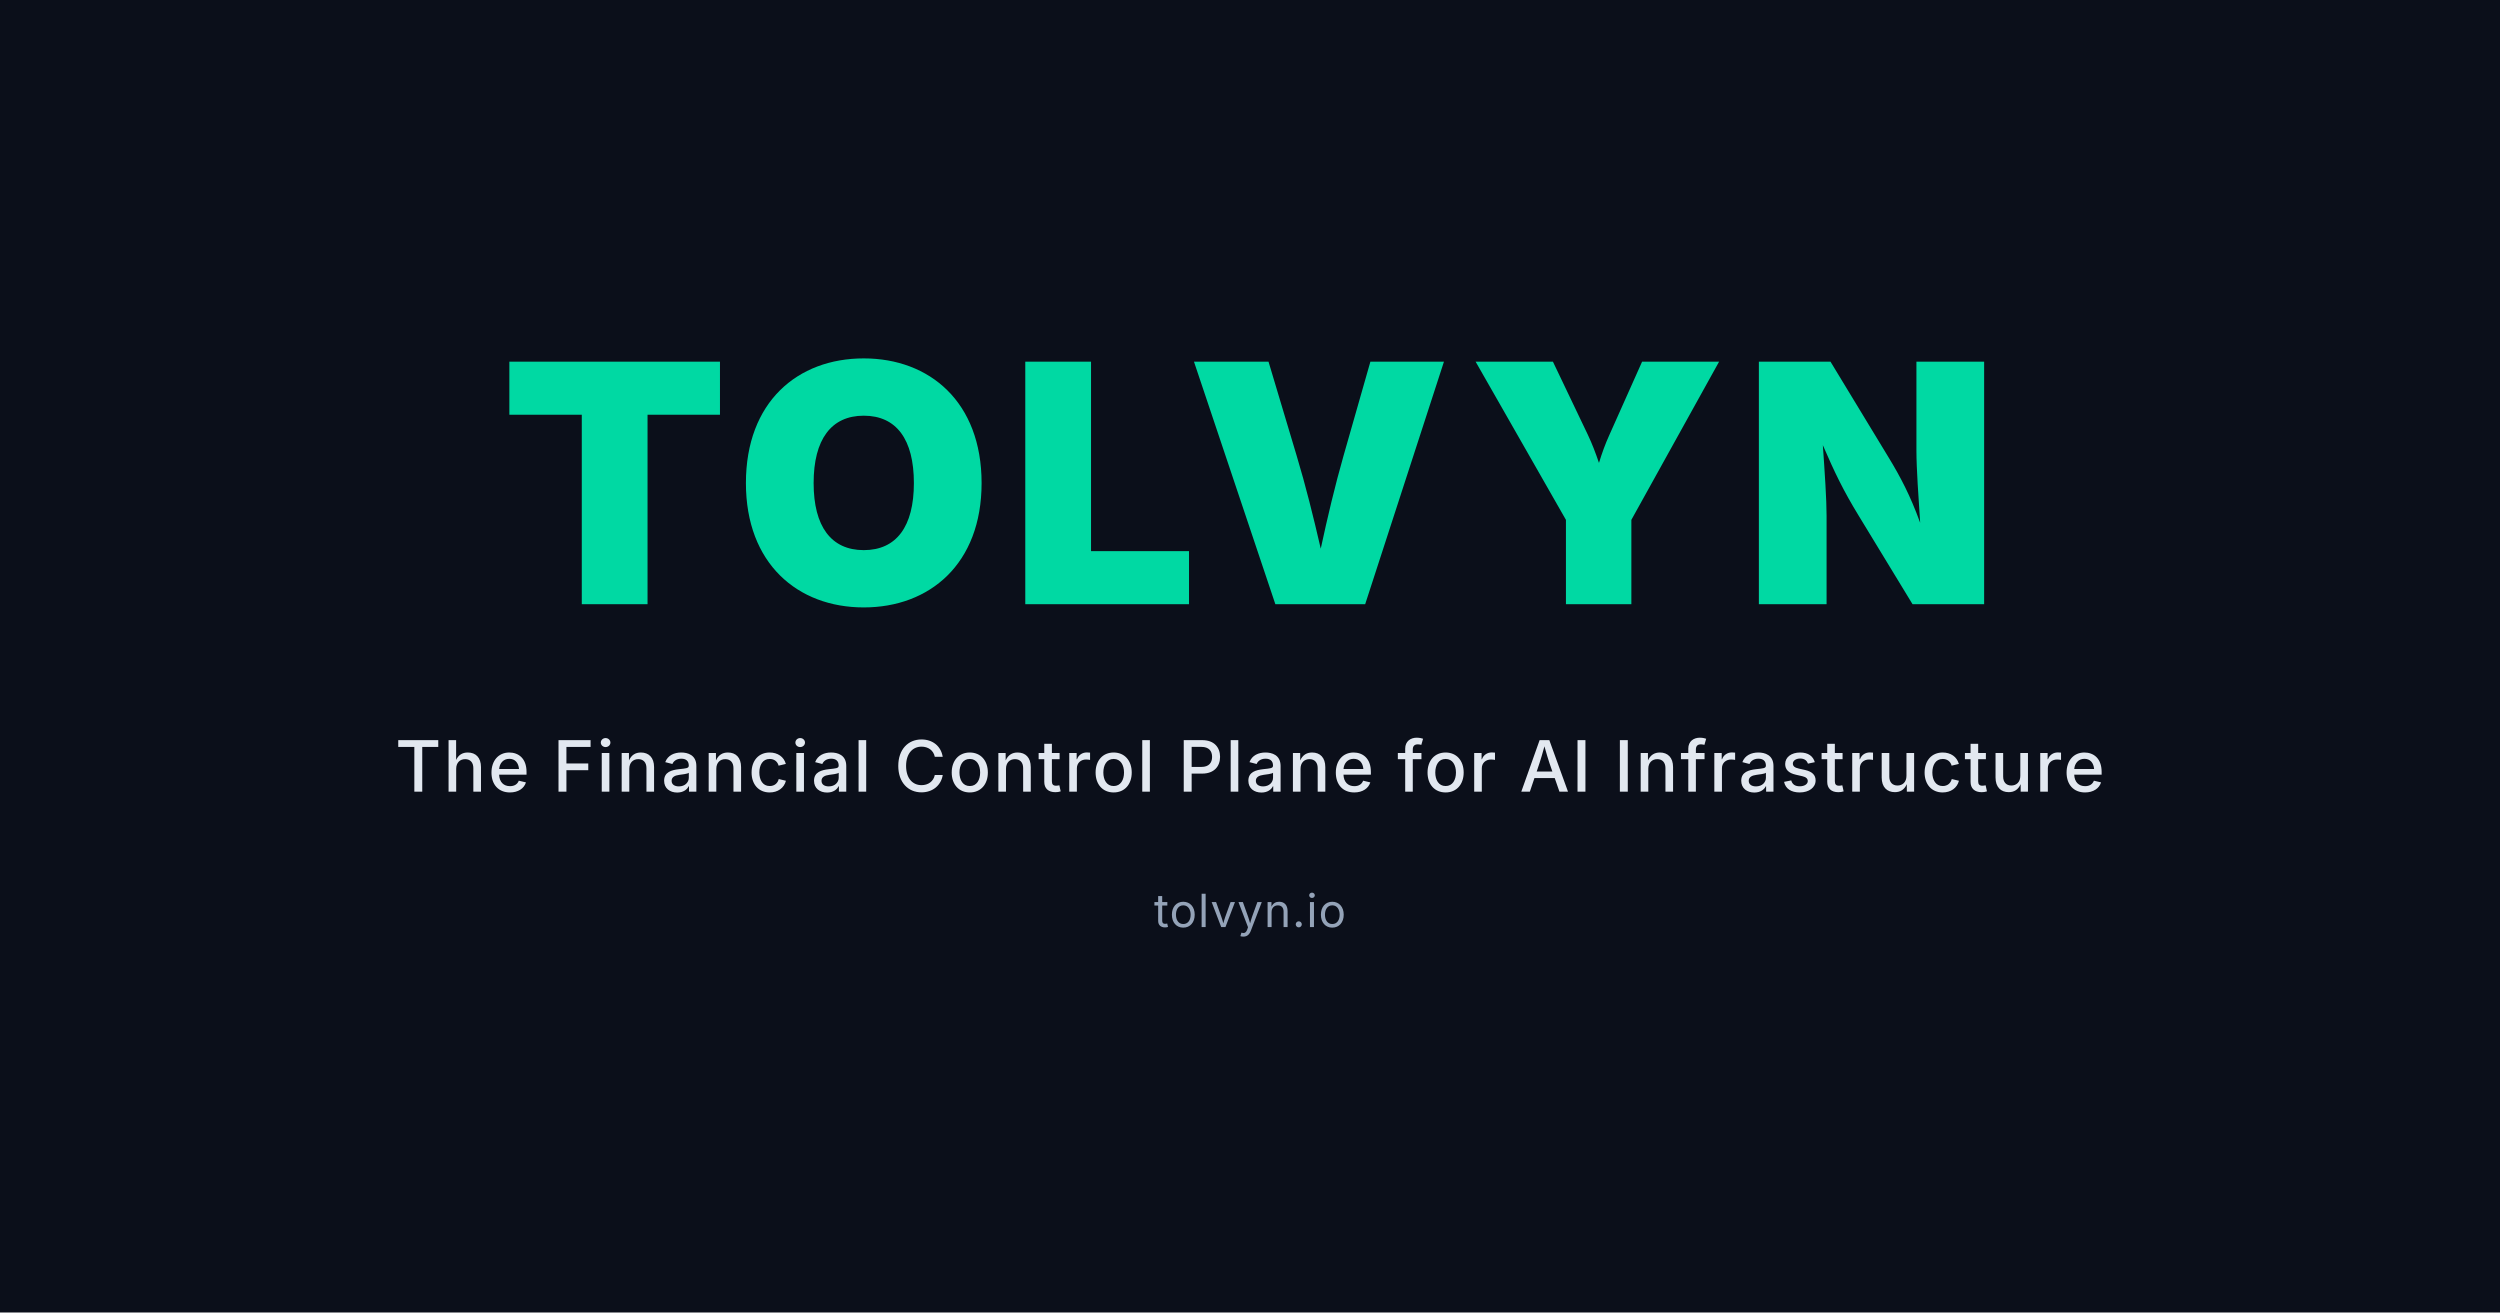
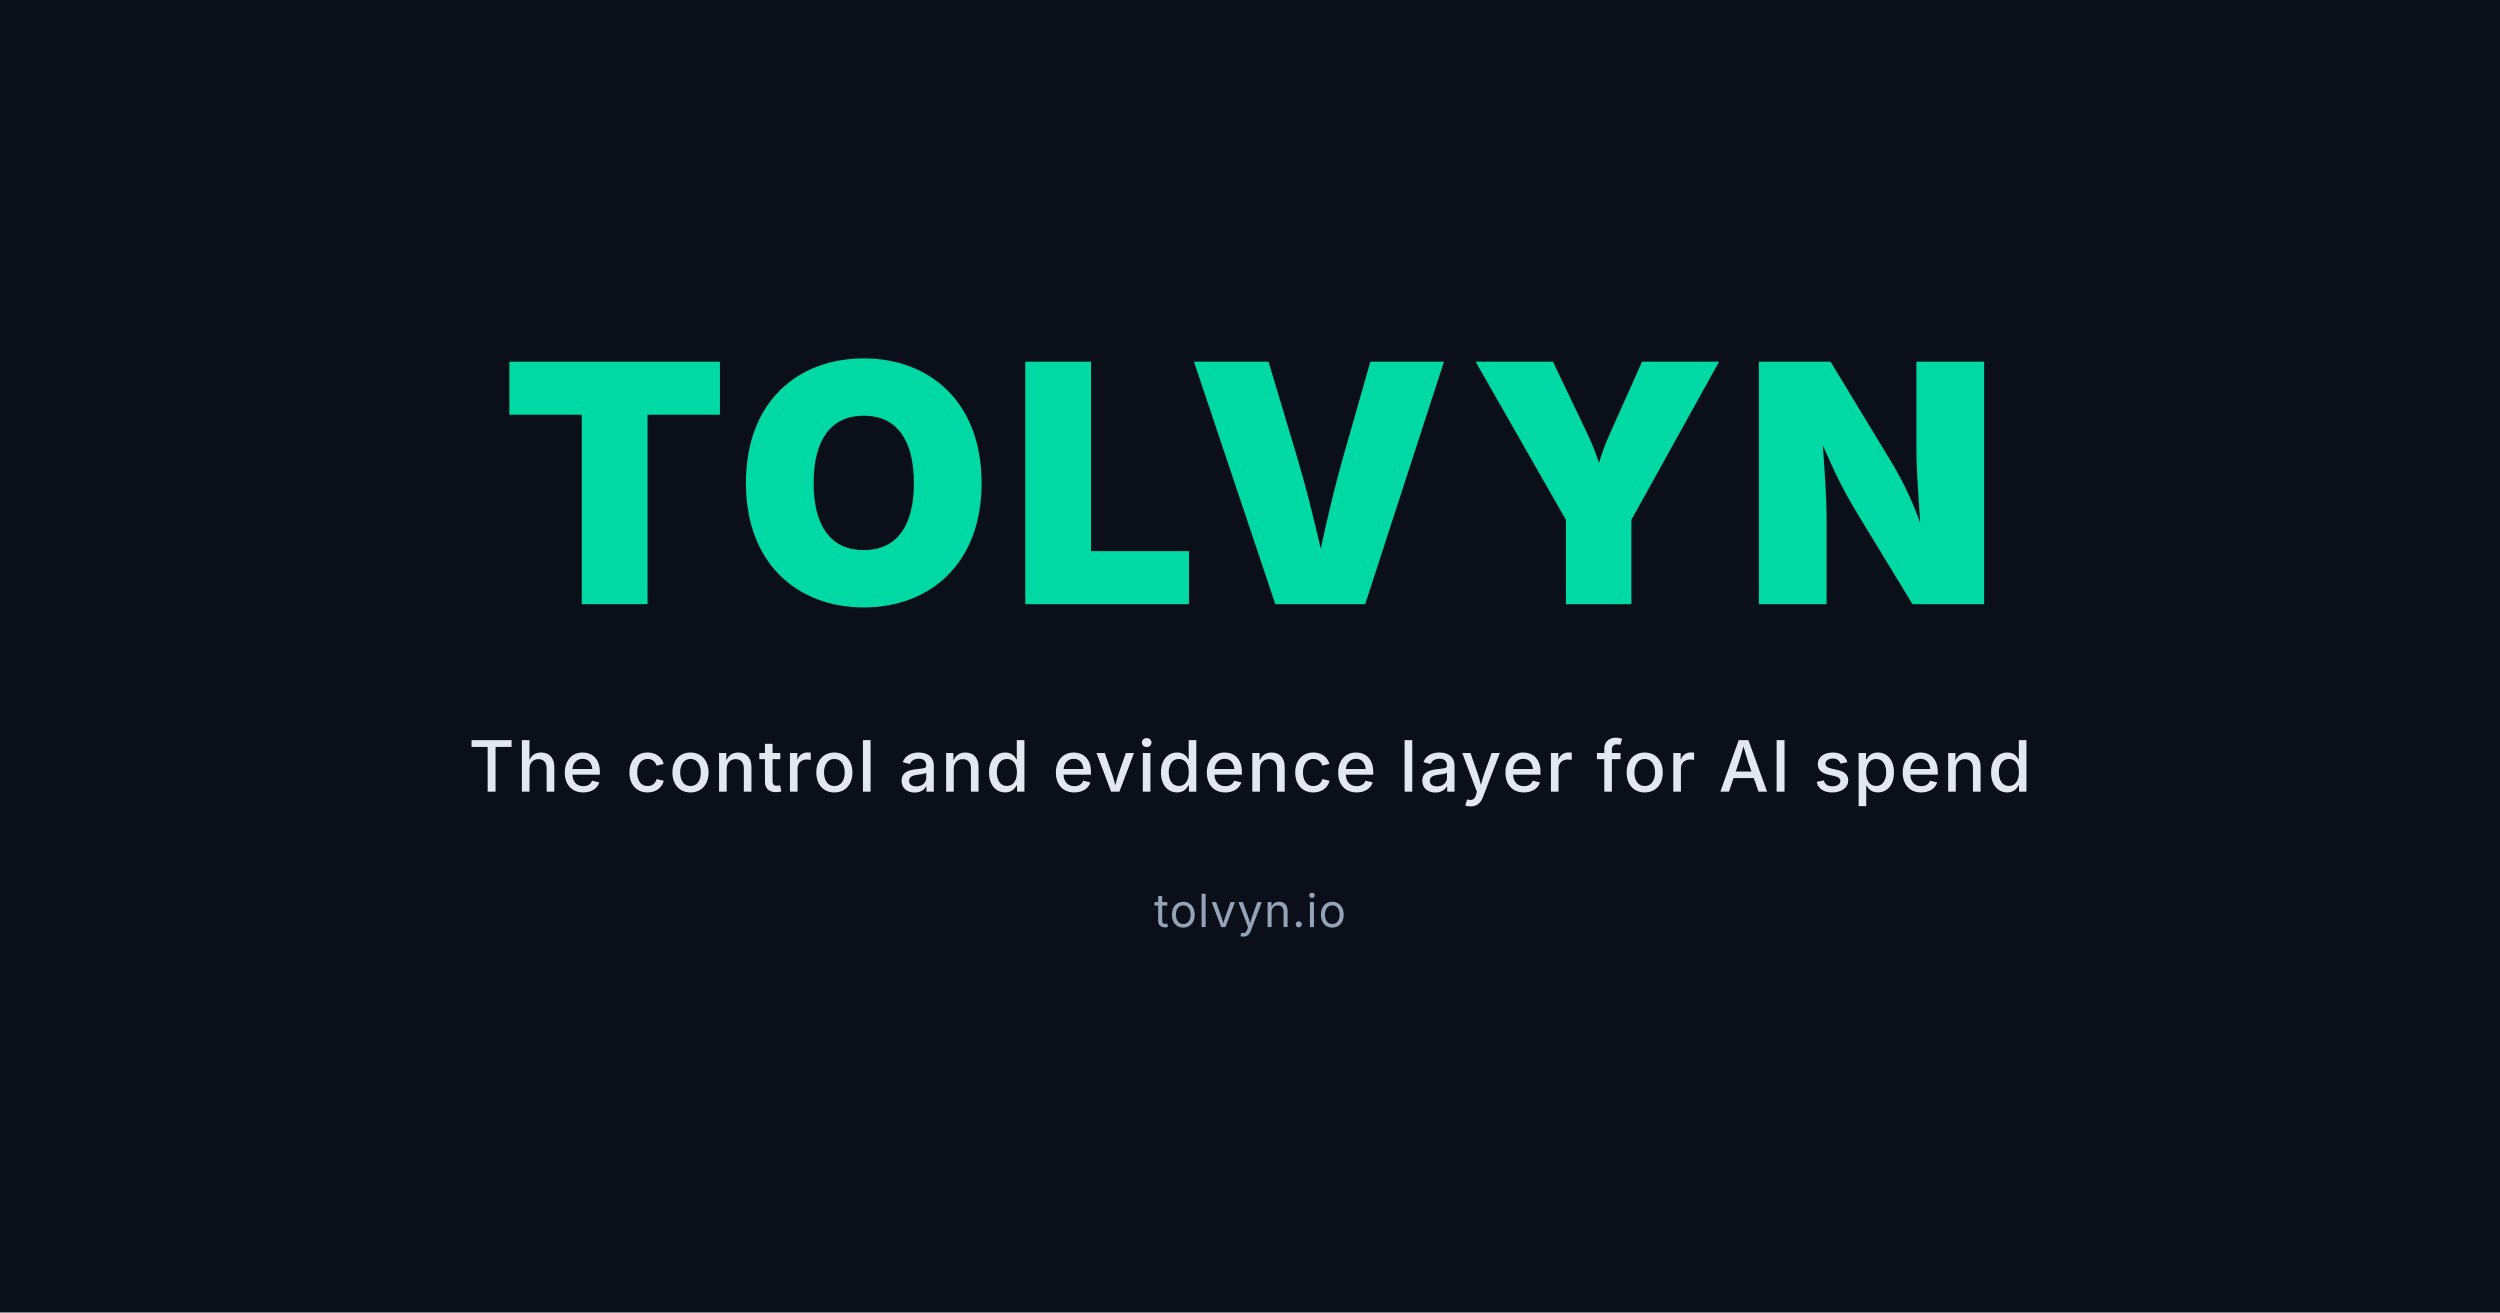
<svg xmlns="http://www.w3.org/2000/svg" viewBox="0 0 1200 630" width="1200" height="630">
  <rect x="0" y="0" width="1200" height="630" fill="#0B0F1A" />
  <text x="600" y="290" font-family="Inter, 'Helvetica Neue', Arial, sans-serif" font-weight="900" font-size="160" letter-spacing="8" text-anchor="middle" fill="#00D9A3">TOLVYN</text>
-   <text x="600" y="380" font-family="Inter, 'Helvetica Neue', Arial, sans-serif" font-weight="500" font-size="34" letter-spacing="1" text-anchor="middle" fill="#E2E8F0">The Financial Control Plane for AI Infrastructure</text>
+   <text x="600" y="380" font-family="Inter, 'Helvetica Neue', Arial, sans-serif" font-weight="500" font-size="34" letter-spacing="1" text-anchor="middle" fill="#E2E8F0">The control and evidence layer for AI spend</text>
  <text x="600" y="445" font-family="Inter, 'Helvetica Neue', Arial, sans-serif" font-weight="400" font-size="22" letter-spacing="0.5" text-anchor="middle" fill="#94A3B8">tolvyn.io</text>
</svg>
